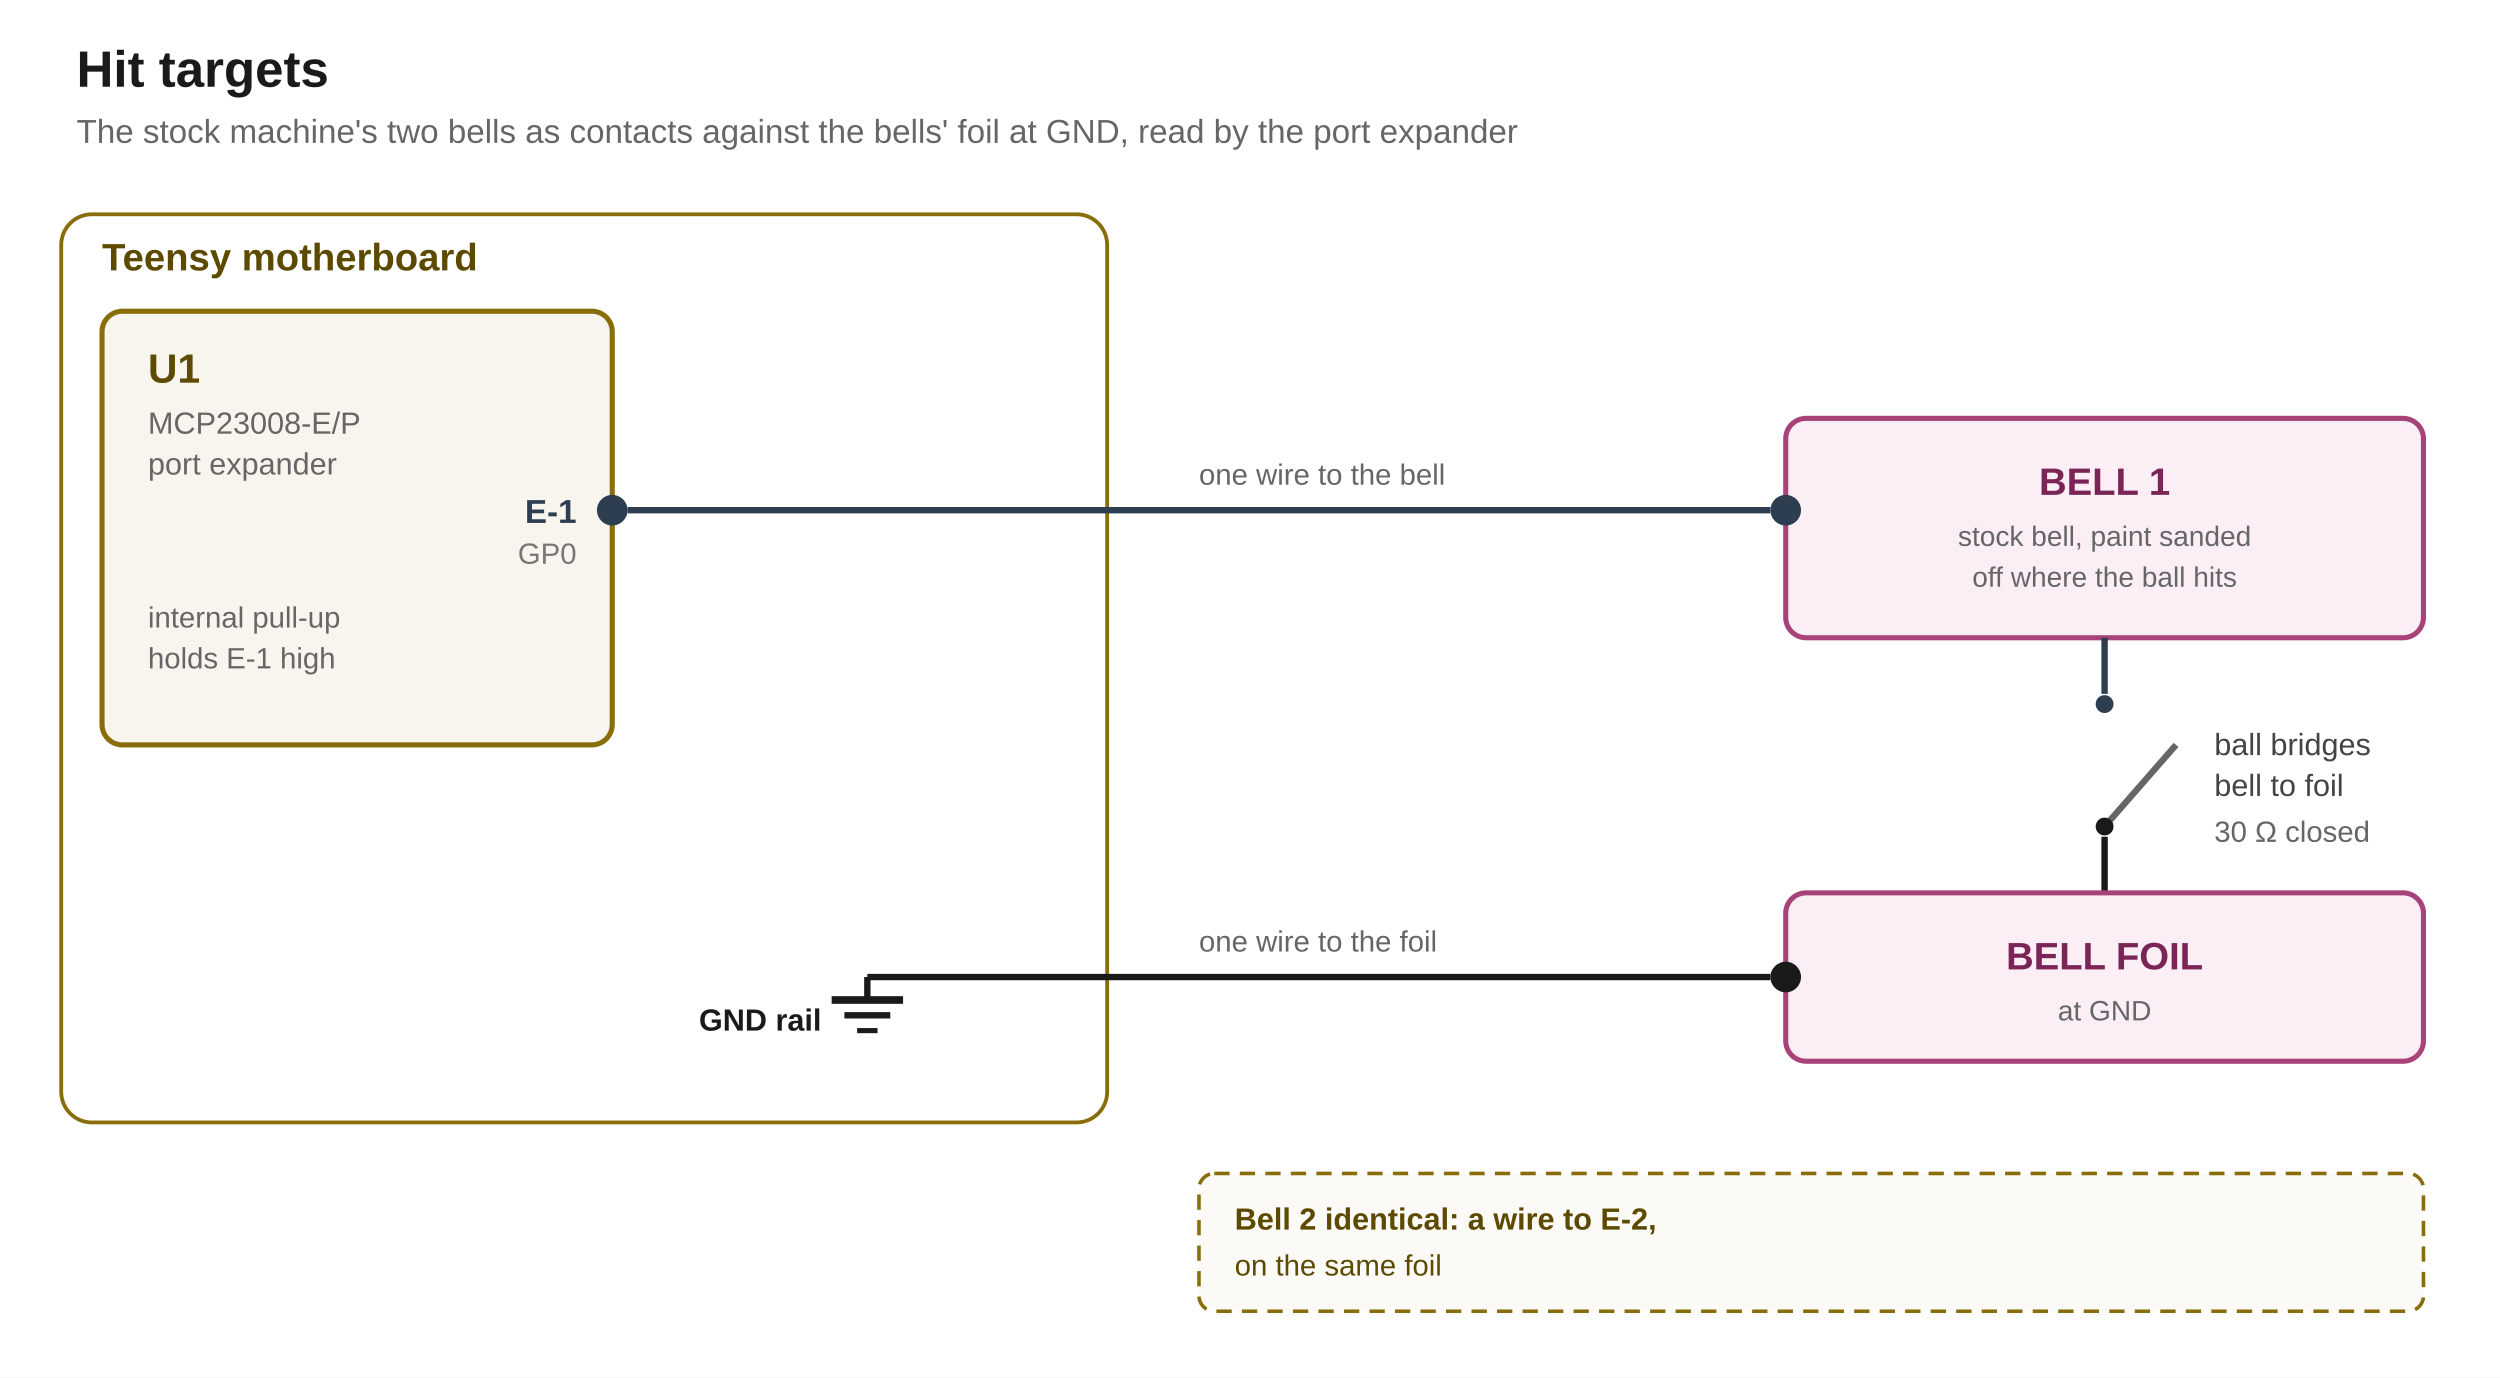
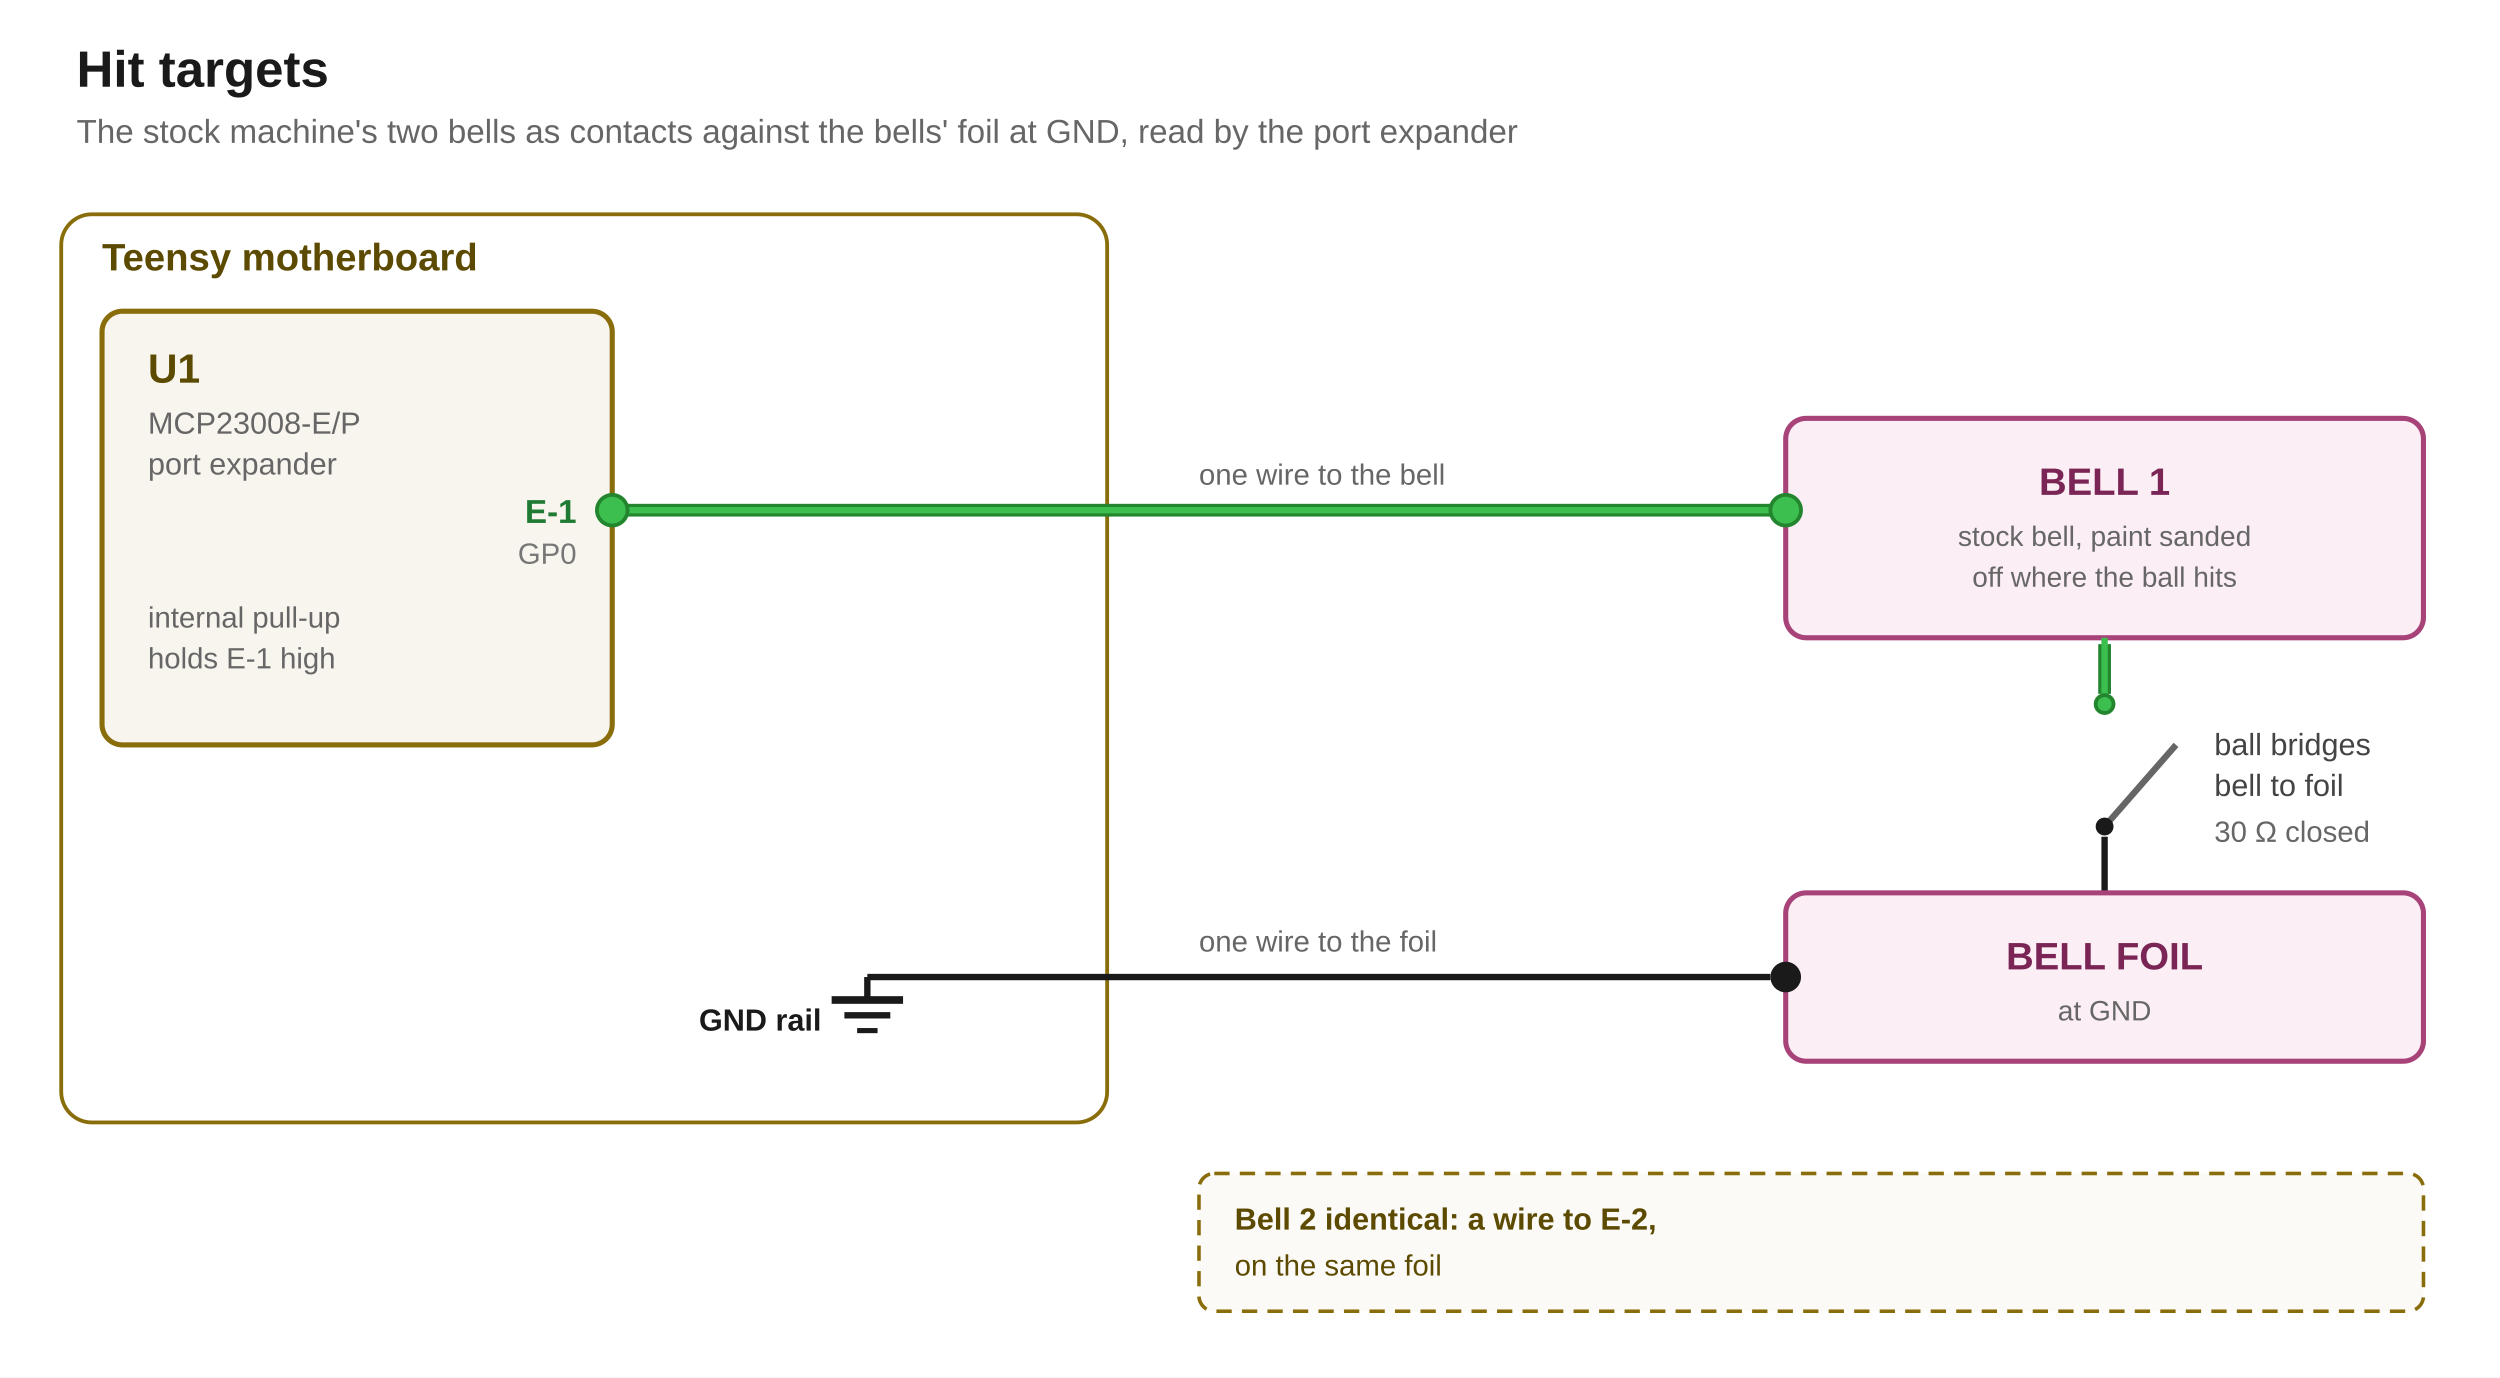
<svg xmlns="http://www.w3.org/2000/svg" viewBox="0 0 980 540" font-family="Segoe UI, Arial, sans-serif">
  <rect x="0" y="0" width="980" height="540" fill="#ffffff" />
  <text x="30" y="34" font-size="20" font-weight="700" fill="#1a1a1a">Hit targets</text>
  <text x="30" y="56" font-size="13" fill="#666">The stock machine's two bells as contacts against the bells' foil at GND, read by the port expander</text>
  <rect x="24" y="84" width="410" height="356" rx="12" fill="none" stroke="#8a6d0b" stroke-width="1.5" />
  <text x="40" y="106" font-size="15" font-weight="700" fill="#5c4a00">Teensy motherboard</text>
  <rect x="40" y="122" width="200" height="170" rx="8" fill="#f8f4ee" stroke="#8a6d0b" stroke-width="2" />
  <text x="58" y="150" font-size="16" font-weight="700" fill="#5c4a00">U1</text>
  <text x="58" y="170" font-size="12" fill="#666">MCP23008-E/P</text>
  <text x="58" y="186" font-size="12" fill="#666">port expander</text>
  <text x="58" y="246" font-size="11.5" fill="#666">internal pull-up</text>
  <text x="58" y="262" font-size="11.5" fill="#666">holds E-1 high</text>
-   <circle cx="240" cy="200" r="6" fill="#2c3e50" />
-   <text x="226" y="205" text-anchor="end" font-size="13" font-weight="700" fill="#2c3e50">E-1</text>
+   <text x="226" y="205" text-anchor="end" font-size="13" font-weight="700" fill="#1f7a33">E-1</text>
  <text x="226" y="221" text-anchor="end" font-size="11.5" fill="#777">GP0</text>
-   <line x1="246" y1="200" x2="694" y2="200" stroke="#2c3e50" stroke-width="2.5" />
+   <line x1="246" y1="200" x2="694" y2="200" stroke="#23862f" stroke-width="5" />
+   <line x1="246" y1="200" x2="694" y2="200" stroke="#3cbf4e" stroke-width="2.5" />
  <text x="470" y="190" font-size="11.5" fill="#666">one wire to the bell</text>
  <line x1="340" y1="383" x2="694" y2="383" stroke="#1a1a1a" stroke-width="2.5" />
  <text x="470" y="373" font-size="11.5" fill="#666">one wire to the foil</text>
  <line x1="340" y1="383" x2="340" y2="392" stroke="#1a1a1a" stroke-width="2.5" />
  <line x1="326" y1="392" x2="354" y2="392" stroke="#1a1a1a" stroke-width="3" />
  <line x1="331" y1="398" x2="349" y2="398" stroke="#1a1a1a" stroke-width="2.5" />
  <line x1="336" y1="404" x2="344" y2="404" stroke="#1a1a1a" stroke-width="2" />
  <text x="322" y="404" text-anchor="end" font-size="12" font-weight="700" fill="#1a1a1a">GND rail</text>
  <rect x="700" y="164" width="250" height="86" rx="8" fill="#fbeef5" stroke="#a8437a" stroke-width="2" />
-   <circle cx="700" cy="200" r="6" fill="#2c3e50" />
  <text x="825" y="194" text-anchor="middle" font-size="15" font-weight="700" fill="#7a2556">BELL 1</text>
  <text x="825" y="214" text-anchor="middle" font-size="11" fill="#666">stock bell, paint sanded</text>
  <text x="825" y="230" text-anchor="middle" font-size="11" fill="#666">off where the ball hits</text>
-   <line x1="825" y1="250" x2="825" y2="272" stroke="#2c3e50" stroke-width="2.5" />
-   <circle cx="825" cy="276" r="3.5" fill="#2c3e50" />
+   <line x1="825" y1="252.5" x2="825" y2="272" stroke="#23862f" stroke-width="5" />
+   <line x1="825" y1="250" x2="825" y2="272" stroke="#3cbf4e" stroke-width="2.5" />
  <line x1="825" y1="324" x2="853" y2="292" stroke="#666" stroke-width="2.5" />
  <circle cx="825" cy="324" r="3.5" fill="#1a1a1a" />
  <line x1="825" y1="328" x2="825" y2="350" stroke="#1a1a1a" stroke-width="2.5" />
  <text x="868" y="296" font-size="12" fill="#444">ball bridges</text>
  <text x="868" y="312" font-size="12" fill="#444">bell to foil</text>
  <text x="868" y="330" font-size="11.5" fill="#666" data-fig="r_contact">30 Ω closed</text>
  <rect x="700" y="350" width="250" height="66" rx="8" fill="#fbeef5" stroke="#a8437a" stroke-width="2" />
  <circle cx="700" cy="383" r="6" fill="#1a1a1a" />
  <text x="825" y="380" text-anchor="middle" font-size="15" font-weight="700" fill="#7a2556">BELL FOIL</text>
  <text x="825" y="400" text-anchor="middle" font-size="11" fill="#666">at GND</text>
  <rect x="470" y="460" width="480" height="54" rx="6" fill="#fbfaf7" stroke="#8a6d0b" stroke-width="1.4" stroke-dasharray="6 4" />
  <text x="484" y="482" font-size="12" font-weight="700" fill="#5c4a00">Bell 2 identical: a wire to E-2,</text>
  <text x="484" y="500" font-size="11.5" fill="#5c4a00">on the same foil</text>
+   <circle cx="240" cy="200" r="6" fill="#3cbf4e" stroke="#23862f" stroke-width="1.5" />
+   <circle cx="700" cy="200" r="6" fill="#3cbf4e" stroke="#23862f" stroke-width="1.5" />
+   <circle cx="825" cy="276" r="3.5" fill="#3cbf4e" stroke="#23862f" stroke-width="1.5" />
</svg>
